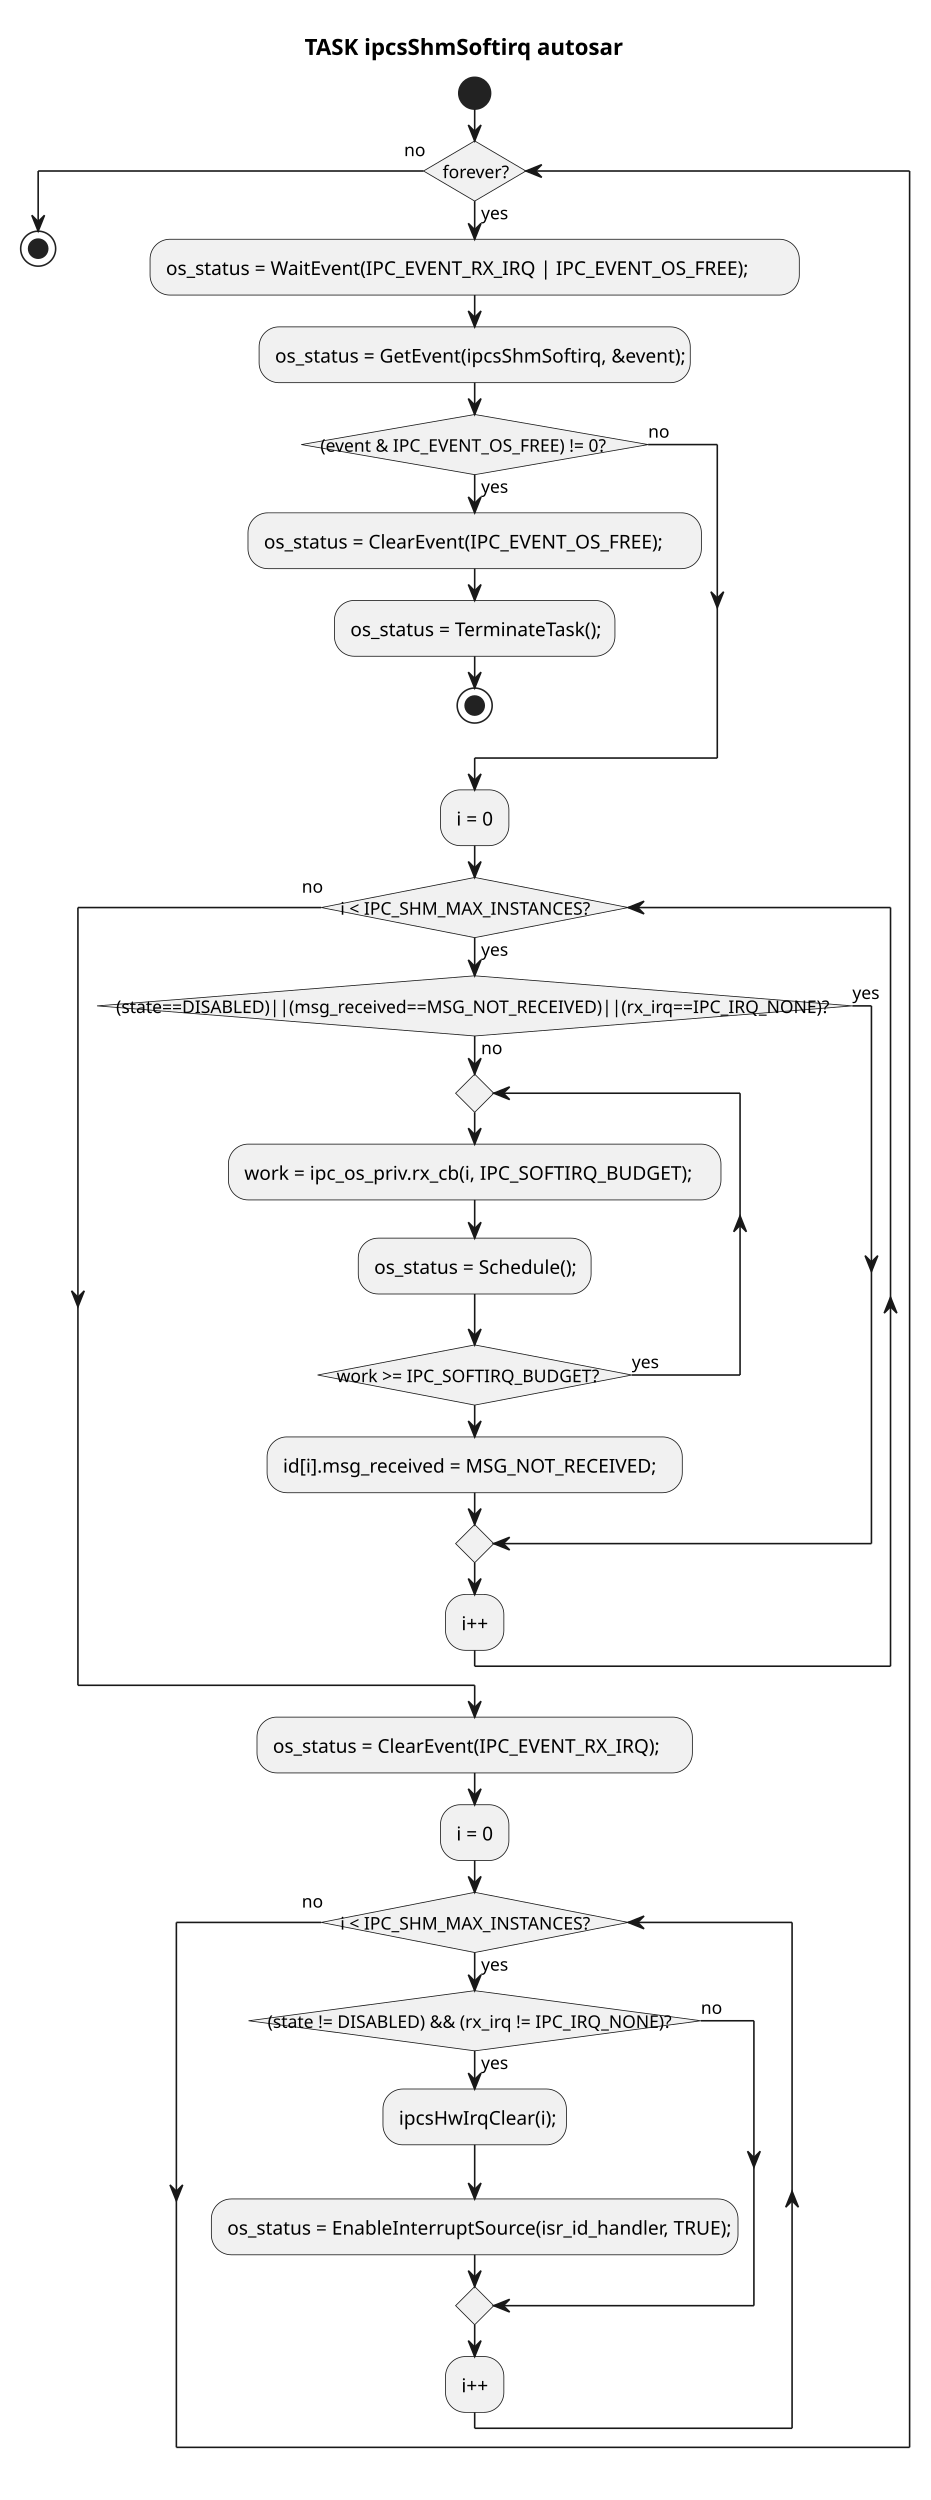
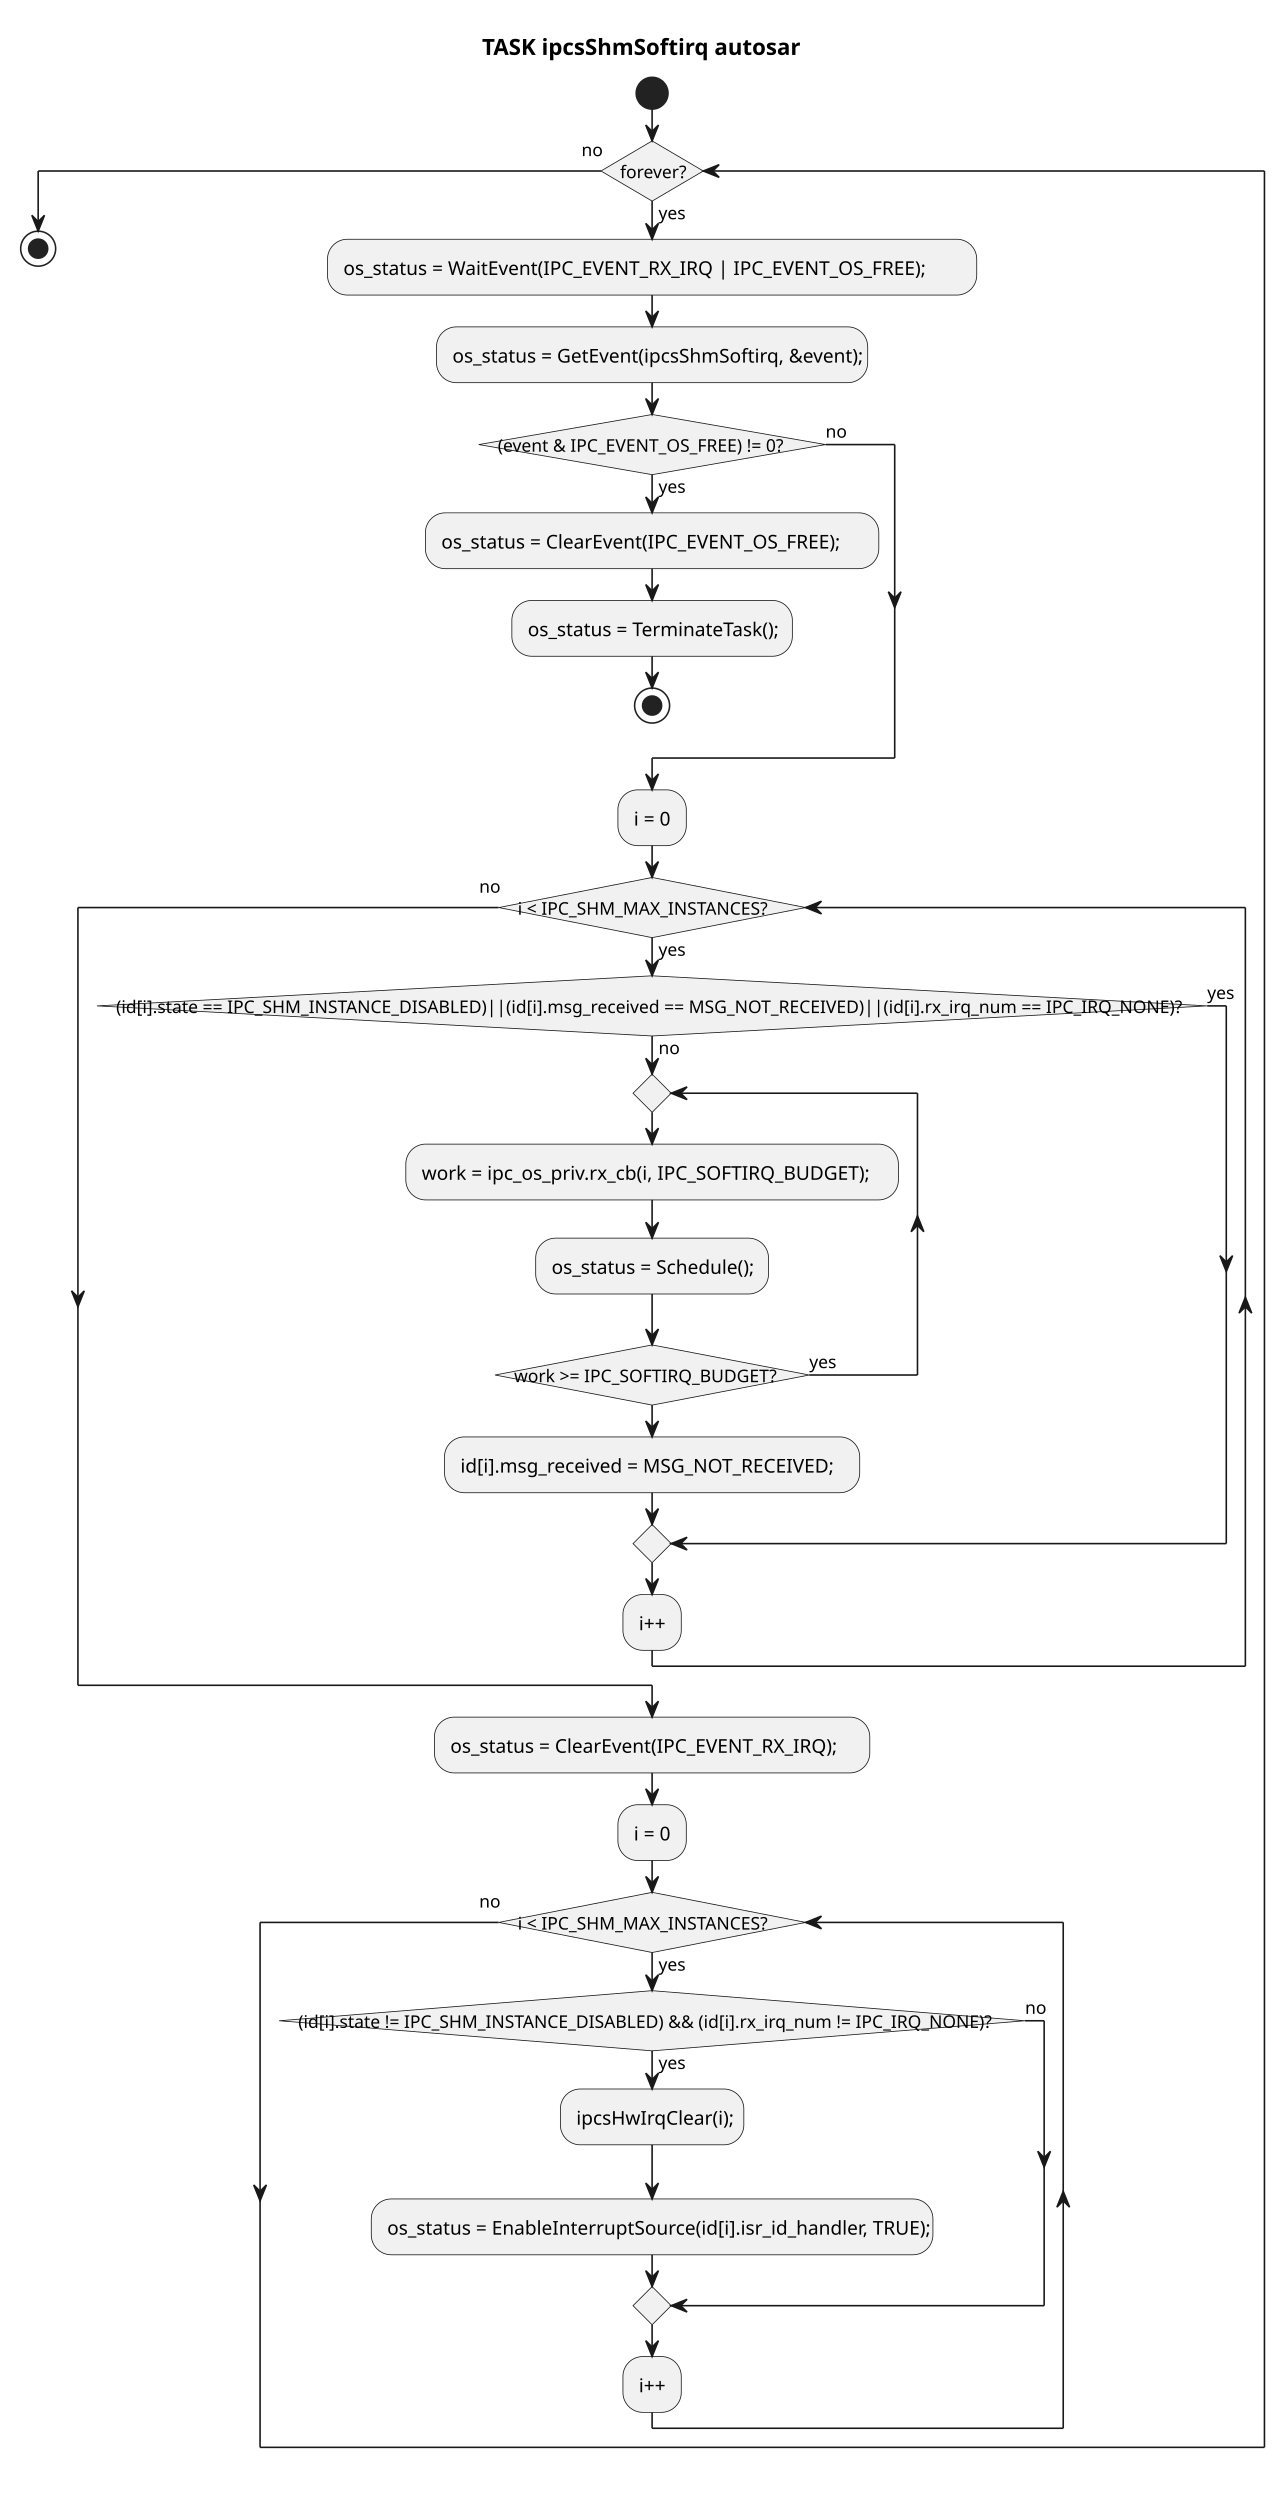
- <svg xmlns="http://www.w3.org/2000/svg" contentStyleType="text/css" data-diagram-type="ACTIVITY" height="1572px" preserveAspectRatio="none" style="width:585px;height:1572px;background:#FFFFFF;" version="1.1" viewBox="0 0 585 1572" width="585px" zoomAndPan="magnify">
+ <svg xmlns="http://www.w3.org/2000/svg" contentStyleType="text/css" data-diagram-type="ACTIVITY" height="1572px" preserveAspectRatio="none" style="width:809px;height:1572px;background:#FFFFFF;" version="1.1" viewBox="0 0 809 1572" width="809px" zoomAndPan="magnify">
  <defs />
  <g>
    <g class="title" data-source-line="4">
-       <text fill="#000000" font-family="sans-serif" font-size="14" font-weight="bold" lengthAdjust="spacing" textLength="199.917" x="191.523" y="34.533">TASK ipcsShmSoftirq autosar</text>
+       <text fill="#000000" font-family="sans-serif" font-size="14" font-weight="bold" lengthAdjust="spacing" textLength="199.917" x="303.086" y="34.533">TASK ipcsShmSoftirq autosar</text>
    </g>
-     <ellipse cx="298.481" cy="58.609" fill="#222222" rx="10" ry="10" style="stroke:#222222;stroke-width:1;" />
-     <rect fill="#F1F1F1" height="35.094" rx="12.5" ry="12.5" style="stroke:#181818;stroke-width:0.5;" width="408.248" x="94.357" y="150.445" />
-     <text fill="#000000" font-family="sans-serif" font-size="12" lengthAdjust="spacing" textLength="388.248" x="104.357" y="172.902">os_status = WaitEvent(IPC_EVENT_RX_IRQ | IPC_EVENT_OS_FREE);</text>
-     <rect fill="#F1F1F1" height="35.094" rx="12.5" ry="12.5" style="stroke:#181818;stroke-width:0.5;" width="271.115" x="162.924" y="205.539" />
-     <text fill="#000000" font-family="sans-serif" font-size="12" lengthAdjust="spacing" textLength="251.115" x="172.924" y="227.996">os_status = GetEvent(ipcsShmSoftirq, &amp;event);</text>
-     <rect fill="#F1F1F1" height="35.094" rx="12.5" ry="12.5" style="stroke:#181818;stroke-width:0.5;" width="285.102" x="155.93" y="322.469" />
-     <text fill="#000000" font-family="sans-serif" font-size="12" lengthAdjust="spacing" textLength="265.102" x="165.93" y="344.926">os_status = ClearEvent(IPC_EVENT_OS_FREE);</text>
-     <rect fill="#F1F1F1" height="35.094" rx="12.5" ry="12.5" style="stroke:#181818;stroke-width:0.5;" width="176.387" x="210.288" y="377.562" />
-     <text fill="#000000" font-family="sans-serif" font-size="12" lengthAdjust="spacing" textLength="156.387" x="220.288" y="400.019">os_status = TerminateTask();</text>
-     <ellipse cx="298.481" cy="443.656" fill="none" rx="11" ry="11" style="stroke:#222222;stroke-width:1;" />
-     <ellipse cx="298.481" cy="443.656" fill="#222222" rx="6" ry="6" style="stroke:#222222;stroke-width:1;" />
-     <polygon fill="#F1F1F1" points="298.481,260.633,407.534,279.551,298.481,298.469,189.428,279.551" style="stroke:#181818;stroke-width:0.5;" />
-     <text fill="#000000" font-family="sans-serif" font-size="11" lengthAdjust="spacing" textLength="17.118" x="302.481" y="309.888">yes</text>
-     <text fill="#000000" font-family="sans-serif" font-size="11" lengthAdjust="spacing" textLength="194.106" x="201.428" y="284.052">(event &amp; IPC_EVENT_OS_FREE) != 0?</text>
-     <text fill="#000000" font-family="sans-serif" font-size="11" lengthAdjust="spacing" textLength="12.235" x="407.534" y="275.216">no</text>
-     <rect fill="#F1F1F1" height="35.094" rx="12.5" ry="12.5" style="stroke:#181818;stroke-width:0.5;" width="43.016" x="276.973" y="496.656" />
-     <text fill="#000000" font-family="sans-serif" font-size="12" lengthAdjust="spacing" textLength="23.016" x="286.973" y="519.113">i = 0</text>
-     <rect fill="#F1F1F1" height="35.094" rx="12.5" ry="12.5" style="stroke:#181818;stroke-width:0.5;" width="309.734" x="143.614" y="719.422" />
-     <text fill="#000000" font-family="sans-serif" font-size="12" lengthAdjust="spacing" textLength="289.734" x="153.614" y="741.879">work = ipc_os_priv.rx_cb(i, IPC_SOFTIRQ_BUDGET);</text>
-     <rect fill="#F1F1F1" height="35.094" rx="12.5" ry="12.5" style="stroke:#181818;stroke-width:0.5;" width="146.404" x="225.279" y="778.557" />
-     <text fill="#000000" font-family="sans-serif" font-size="12" lengthAdjust="spacing" textLength="126.404" x="235.279" y="801.014">os_status = Schedule();</text>
-     <polygon fill="#F1F1F1" points="298.481,675.422,310.481,687.422,298.481,699.422,286.481,687.422,298.481,675.422" style="stroke:#181818;stroke-width:0.5;" />
-     <polygon fill="#F1F1F1" points="298.481,845.691,397.281,864.609,298.481,883.527,199.682,864.609" style="stroke:#181818;stroke-width:0.5;" />
-     <text fill="#000000" font-family="sans-serif" font-size="11" lengthAdjust="spacing" textLength="173.599" x="211.682" y="869.11">work &gt;= IPC_SOFTIRQ_BUDGET?</text>
-     <text fill="#000000" font-family="sans-serif" font-size="11" lengthAdjust="spacing" textLength="17.118" x="397.281" y="860.274">yes</text>
-     <rect fill="#F1F1F1" height="35.094" rx="12.5" ry="12.5" style="stroke:#181818;stroke-width:0.5;" width="261.078" x="167.942" y="903.527" />
-     <text fill="#000000" font-family="sans-serif" font-size="12" lengthAdjust="spacing" textLength="241.078" x="177.942" y="925.984">id[i].msg_received = MSG_NOT_RECEIVED;</text>
-     <polygon fill="#F1F1F1" points="298.481,613.586,535.962,632.504,298.481,651.422,61,632.504" style="stroke:#181818;stroke-width:0.5;" />
-     <text fill="#000000" font-family="sans-serif" font-size="11" lengthAdjust="spacing" textLength="12.235" x="302.481" y="662.841">no</text>
-     <text fill="#000000" font-family="sans-serif" font-size="11" lengthAdjust="spacing" textLength="450.962" x="73" y="637.005">(state==DISABLED)||(msg_received==MSG_NOT_RECEIVED)||(rx_irq==IPC_IRQ_NONE)?</text>
-     <text fill="#000000" font-family="sans-serif" font-size="11" lengthAdjust="spacing" textLength="17.118" x="535.962" y="628.169">yes</text>
-     <polygon fill="#F1F1F1" points="298.481,958.621,310.481,970.621,298.481,982.621,286.481,970.621,298.481,958.621" style="stroke:#181818;stroke-width:0.5;" />
-     <rect fill="#F1F1F1" height="35.094" rx="12.5" ry="12.5" style="stroke:#181818;stroke-width:0.5;" width="36.682" x="280.14" y="1002.621" />
-     <text fill="#000000" font-family="sans-serif" font-size="12" lengthAdjust="spacing" textLength="16.682" x="290.14" y="1025.078">i++</text>
-     <polygon fill="#F1F1F1" points="298.481,551.75,394.993,570.668,298.481,589.586,201.97,570.668" style="stroke:#181818;stroke-width:0.5;" />
-     <text fill="#000000" font-family="sans-serif" font-size="11" lengthAdjust="spacing" textLength="17.118" x="302.481" y="601.005">yes</text>
-     <text fill="#000000" font-family="sans-serif" font-size="11" lengthAdjust="spacing" textLength="169.023" x="213.97" y="575.169">i &lt; IPC_SHM_MAX_INSTANCES?</text>
-     <text fill="#000000" font-family="sans-serif" font-size="11" lengthAdjust="spacing" textLength="12.235" x="189.734" y="561.333">no</text>
-     <rect fill="#F1F1F1" height="35.094" rx="12.5" ry="12.5" style="stroke:#181818;stroke-width:0.5;" width="273.764" x="161.599" y="1079.715" />
-     <text fill="#000000" font-family="sans-serif" font-size="12" lengthAdjust="spacing" textLength="253.764" x="171.599" y="1102.172">os_status = ClearEvent(IPC_EVENT_RX_IRQ);</text>
-     <rect fill="#F1F1F1" height="35.094" rx="12.5" ry="12.5" style="stroke:#181818;stroke-width:0.5;" width="43.016" x="276.973" y="1134.809" />
-     <text fill="#000000" font-family="sans-serif" font-size="12" lengthAdjust="spacing" textLength="23.016" x="286.973" y="1157.266">i = 0</text>
-     <rect fill="#F1F1F1" height="35.094" rx="12.5" ry="12.5" style="stroke:#181818;stroke-width:0.5;" width="115.344" x="240.809" y="1313.574" />
-     <text fill="#000000" font-family="sans-serif" font-size="12" lengthAdjust="spacing" textLength="95.344" x="250.809" y="1336.031">ipcsHwIrqClear(i);</text>
-     <rect fill="#F1F1F1" height="35.094" rx="12.5" ry="12.5" style="stroke:#181818;stroke-width:0.5;" width="331.156" x="132.903" y="1382.709" />
-     <text fill="#000000" font-family="sans-serif" font-size="12" lengthAdjust="spacing" textLength="311.156" x="142.903" y="1405.166">os_status = EnableInterruptSource(isr_id_handler, TRUE);</text>
-     <polygon fill="#F1F1F1" points="298.481,1251.738,440.687,1270.656,298.481,1289.574,156.275,1270.656" style="stroke:#181818;stroke-width:0.5;" />
-     <text fill="#000000" font-family="sans-serif" font-size="11" lengthAdjust="spacing" textLength="17.118" x="302.481" y="1300.993">yes</text>
-     <text fill="#000000" font-family="sans-serif" font-size="11" lengthAdjust="spacing" textLength="260.412" x="168.275" y="1275.157">(state != DISABLED) &amp;&amp; (rx_irq != IPC_IRQ_NONE)?</text>
-     <text fill="#000000" font-family="sans-serif" font-size="11" lengthAdjust="spacing" textLength="12.235" x="440.687" y="1266.321">no</text>
-     <polygon fill="#F1F1F1" points="298.481,1437.803,310.481,1449.803,298.481,1461.803,286.481,1449.803,298.481,1437.803" style="stroke:#181818;stroke-width:0.5;" />
-     <rect fill="#F1F1F1" height="35.094" rx="12.5" ry="12.5" style="stroke:#181818;stroke-width:0.5;" width="36.682" x="280.14" y="1481.803" />
-     <text fill="#000000" font-family="sans-serif" font-size="12" lengthAdjust="spacing" textLength="16.682" x="290.14" y="1504.26">i++</text>
-     <polygon fill="#F1F1F1" points="298.481,1189.902,394.993,1208.82,298.481,1227.738,201.97,1208.82" style="stroke:#181818;stroke-width:0.5;" />
-     <text fill="#000000" font-family="sans-serif" font-size="11" lengthAdjust="spacing" textLength="17.118" x="302.481" y="1239.157">yes</text>
-     <text fill="#000000" font-family="sans-serif" font-size="11" lengthAdjust="spacing" textLength="169.023" x="213.97" y="1213.321">i &lt; IPC_SHM_MAX_INSTANCES?</text>
-     <text fill="#000000" font-family="sans-serif" font-size="11" lengthAdjust="spacing" textLength="12.235" x="189.734" y="1199.485">no</text>
-     <polygon fill="#F1F1F1" points="298.481,88.609,330.658,107.527,298.481,126.445,266.305,107.527" style="stroke:#181818;stroke-width:0.5;" />
-     <text fill="#000000" font-family="sans-serif" font-size="11" lengthAdjust="spacing" textLength="17.118" x="302.481" y="137.864">yes</text>
-     <text fill="#000000" font-family="sans-serif" font-size="11" lengthAdjust="spacing" textLength="40.353" x="278.305" y="112.028">forever?</text>
-     <text fill="#000000" font-family="sans-serif" font-size="11" lengthAdjust="spacing" textLength="12.235" x="254.069" y="98.192">no</text>
+     <ellipse cx="410.044" cy="58.609" fill="#222222" rx="10" ry="10" style="stroke:#222222;stroke-width:1;" />
+     <rect fill="#F1F1F1" height="35.094" rx="12.5" ry="12.5" style="stroke:#181818;stroke-width:0.5;" width="408.248" x="205.92" y="150.445" />
+     <text fill="#000000" font-family="sans-serif" font-size="12" lengthAdjust="spacing" textLength="388.248" x="215.92" y="172.902">os_status = WaitEvent(IPC_EVENT_RX_IRQ | IPC_EVENT_OS_FREE);</text>
+     <rect fill="#F1F1F1" height="35.094" rx="12.5" ry="12.5" style="stroke:#181818;stroke-width:0.5;" width="271.115" x="274.487" y="205.539" />
+     <text fill="#000000" font-family="sans-serif" font-size="12" lengthAdjust="spacing" textLength="251.115" x="284.487" y="227.996">os_status = GetEvent(ipcsShmSoftirq, &amp;event);</text>
+     <rect fill="#F1F1F1" height="35.094" rx="12.5" ry="12.5" style="stroke:#181818;stroke-width:0.5;" width="285.102" x="267.493" y="322.469" />
+     <text fill="#000000" font-family="sans-serif" font-size="12" lengthAdjust="spacing" textLength="265.102" x="277.493" y="344.926">os_status = ClearEvent(IPC_EVENT_OS_FREE);</text>
+     <rect fill="#F1F1F1" height="35.094" rx="12.5" ry="12.5" style="stroke:#181818;stroke-width:0.5;" width="176.387" x="321.851" y="377.562" />
+     <text fill="#000000" font-family="sans-serif" font-size="12" lengthAdjust="spacing" textLength="156.387" x="331.851" y="400.019">os_status = TerminateTask();</text>
+     <ellipse cx="410.044" cy="443.656" fill="none" rx="11" ry="11" style="stroke:#222222;stroke-width:1;" />
+     <ellipse cx="410.044" cy="443.656" fill="#222222" rx="6" ry="6" style="stroke:#222222;stroke-width:1;" />
+     <polygon fill="#F1F1F1" points="410.044,260.633,519.097,279.551,410.044,298.469,300.991,279.551" style="stroke:#181818;stroke-width:0.5;" />
+     <text fill="#000000" font-family="sans-serif" font-size="11" lengthAdjust="spacing" textLength="17.118" x="414.044" y="309.888">yes</text>
+     <text fill="#000000" font-family="sans-serif" font-size="11" lengthAdjust="spacing" textLength="194.106" x="312.991" y="284.052">(event &amp; IPC_EVENT_OS_FREE) != 0?</text>
+     <text fill="#000000" font-family="sans-serif" font-size="11" lengthAdjust="spacing" textLength="12.235" x="519.097" y="275.216">no</text>
+     <rect fill="#F1F1F1" height="35.094" rx="12.5" ry="12.5" style="stroke:#181818;stroke-width:0.5;" width="43.016" x="388.536" y="496.656" />
+     <text fill="#000000" font-family="sans-serif" font-size="12" lengthAdjust="spacing" textLength="23.016" x="398.536" y="519.113">i = 0</text>
+     <rect fill="#F1F1F1" height="35.094" rx="12.5" ry="12.5" style="stroke:#181818;stroke-width:0.5;" width="309.734" x="255.177" y="719.422" />
+     <text fill="#000000" font-family="sans-serif" font-size="12" lengthAdjust="spacing" textLength="289.734" x="265.177" y="741.879">work = ipc_os_priv.rx_cb(i, IPC_SOFTIRQ_BUDGET);</text>
+     <rect fill="#F1F1F1" height="35.094" rx="12.5" ry="12.5" style="stroke:#181818;stroke-width:0.5;" width="146.404" x="336.842" y="778.557" />
+     <text fill="#000000" font-family="sans-serif" font-size="12" lengthAdjust="spacing" textLength="126.404" x="346.842" y="801.014">os_status = Schedule();</text>
+     <polygon fill="#F1F1F1" points="410.044,675.422,422.044,687.422,410.044,699.422,398.044,687.422,410.044,675.422" style="stroke:#181818;stroke-width:0.5;" />
+     <polygon fill="#F1F1F1" points="410.044,845.691,508.844,864.609,410.044,883.527,311.245,864.609" style="stroke:#181818;stroke-width:0.5;" />
+     <text fill="#000000" font-family="sans-serif" font-size="11" lengthAdjust="spacing" textLength="173.599" x="323.245" y="869.11">work &gt;= IPC_SOFTIRQ_BUDGET?</text>
+     <text fill="#000000" font-family="sans-serif" font-size="11" lengthAdjust="spacing" textLength="17.118" x="508.844" y="860.274">yes</text>
+     <rect fill="#F1F1F1" height="35.094" rx="12.5" ry="12.5" style="stroke:#181818;stroke-width:0.5;" width="261.078" x="279.505" y="903.527" />
+     <text fill="#000000" font-family="sans-serif" font-size="12" lengthAdjust="spacing" textLength="241.078" x="289.505" y="925.984">id[i].msg_received = MSG_NOT_RECEIVED;</text>
+     <polygon fill="#F1F1F1" points="410.044,613.586,759.088,632.504,410.044,651.422,61,632.504" style="stroke:#181818;stroke-width:0.5;" />
+     <text fill="#000000" font-family="sans-serif" font-size="11" lengthAdjust="spacing" textLength="12.235" x="414.044" y="662.841">no</text>
+     <text fill="#000000" font-family="sans-serif" font-size="11" lengthAdjust="spacing" textLength="674.088" x="73" y="637.005">(id[i].state == IPC_SHM_INSTANCE_DISABLED)||(id[i].msg_received == MSG_NOT_RECEIVED)||(id[i].rx_irq_num == IPC_IRQ_NONE)?</text>
+     <text fill="#000000" font-family="sans-serif" font-size="11" lengthAdjust="spacing" textLength="17.118" x="759.088" y="628.169">yes</text>
+     <polygon fill="#F1F1F1" points="410.044,958.621,422.044,970.621,410.044,982.621,398.044,970.621,410.044,958.621" style="stroke:#181818;stroke-width:0.5;" />
+     <rect fill="#F1F1F1" height="35.094" rx="12.5" ry="12.5" style="stroke:#181818;stroke-width:0.5;" width="36.682" x="391.703" y="1002.621" />
+     <text fill="#000000" font-family="sans-serif" font-size="12" lengthAdjust="spacing" textLength="16.682" x="401.703" y="1025.078">i++</text>
+     <polygon fill="#F1F1F1" points="410.044,551.75,506.556,570.668,410.044,589.586,313.533,570.668" style="stroke:#181818;stroke-width:0.5;" />
+     <text fill="#000000" font-family="sans-serif" font-size="11" lengthAdjust="spacing" textLength="17.118" x="414.044" y="601.005">yes</text>
+     <text fill="#000000" font-family="sans-serif" font-size="11" lengthAdjust="spacing" textLength="169.023" x="325.533" y="575.169">i &lt; IPC_SHM_MAX_INSTANCES?</text>
+     <text fill="#000000" font-family="sans-serif" font-size="11" lengthAdjust="spacing" textLength="12.235" x="301.297" y="561.333">no</text>
+     <rect fill="#F1F1F1" height="35.094" rx="12.5" ry="12.5" style="stroke:#181818;stroke-width:0.5;" width="273.764" x="273.162" y="1079.715" />
+     <text fill="#000000" font-family="sans-serif" font-size="12" lengthAdjust="spacing" textLength="253.764" x="283.162" y="1102.172">os_status = ClearEvent(IPC_EVENT_RX_IRQ);</text>
+     <rect fill="#F1F1F1" height="35.094" rx="12.5" ry="12.5" style="stroke:#181818;stroke-width:0.5;" width="43.016" x="388.536" y="1134.809" />
+     <text fill="#000000" font-family="sans-serif" font-size="12" lengthAdjust="spacing" textLength="23.016" x="398.536" y="1157.266">i = 0</text>
+     <rect fill="#F1F1F1" height="35.094" rx="12.5" ry="12.5" style="stroke:#181818;stroke-width:0.5;" width="115.344" x="352.372" y="1313.574" />
+     <text fill="#000000" font-family="sans-serif" font-size="12" lengthAdjust="spacing" textLength="95.344" x="362.372" y="1336.031">ipcsHwIrqClear(i);</text>
+     <rect fill="#F1F1F1" height="35.094" rx="12.5" ry="12.5" style="stroke:#181818;stroke-width:0.5;" width="353.164" x="233.462" y="1382.709" />
+     <text fill="#000000" font-family="sans-serif" font-size="12" lengthAdjust="spacing" textLength="333.164" x="243.462" y="1405.166">os_status = EnableInterruptSource(id[i].isr_id_handler, TRUE);</text>
+     <polygon fill="#F1F1F1" points="410.044,1251.738,644.558,1270.656,410.044,1289.574,175.53,1270.656" style="stroke:#181818;stroke-width:0.5;" />
+     <text fill="#000000" font-family="sans-serif" font-size="11" lengthAdjust="spacing" textLength="17.118" x="414.044" y="1300.993">yes</text>
+     <text fill="#000000" font-family="sans-serif" font-size="11" lengthAdjust="spacing" textLength="445.027" x="187.53" y="1275.157">(id[i].state != IPC_SHM_INSTANCE_DISABLED) &amp;&amp; (id[i].rx_irq_num != IPC_IRQ_NONE)?</text>
+     <text fill="#000000" font-family="sans-serif" font-size="11" lengthAdjust="spacing" textLength="12.235" x="644.558" y="1266.321">no</text>
+     <polygon fill="#F1F1F1" points="410.044,1437.803,422.044,1449.803,410.044,1461.803,398.044,1449.803,410.044,1437.803" style="stroke:#181818;stroke-width:0.5;" />
+     <rect fill="#F1F1F1" height="35.094" rx="12.5" ry="12.5" style="stroke:#181818;stroke-width:0.5;" width="36.682" x="391.703" y="1481.803" />
+     <text fill="#000000" font-family="sans-serif" font-size="12" lengthAdjust="spacing" textLength="16.682" x="401.703" y="1504.26">i++</text>
+     <polygon fill="#F1F1F1" points="410.044,1189.902,506.556,1208.82,410.044,1227.738,313.533,1208.82" style="stroke:#181818;stroke-width:0.5;" />
+     <text fill="#000000" font-family="sans-serif" font-size="11" lengthAdjust="spacing" textLength="17.118" x="414.044" y="1239.157">yes</text>
+     <text fill="#000000" font-family="sans-serif" font-size="11" lengthAdjust="spacing" textLength="169.023" x="325.533" y="1213.321">i &lt; IPC_SHM_MAX_INSTANCES?</text>
+     <text fill="#000000" font-family="sans-serif" font-size="11" lengthAdjust="spacing" textLength="12.235" x="301.297" y="1199.485">no</text>
+     <polygon fill="#F1F1F1" points="410.044,88.609,442.221,107.527,410.044,126.445,377.868,107.527" style="stroke:#181818;stroke-width:0.5;" />
+     <text fill="#000000" font-family="sans-serif" font-size="11" lengthAdjust="spacing" textLength="17.118" x="414.044" y="137.864">yes</text>
+     <text fill="#000000" font-family="sans-serif" font-size="11" lengthAdjust="spacing" textLength="40.353" x="389.868" y="112.028">forever?</text>
+     <text fill="#000000" font-family="sans-serif" font-size="11" lengthAdjust="spacing" textLength="12.235" x="365.632" y="98.192">no</text>
    <ellipse cx="24" cy="156.363" fill="none" rx="11" ry="11" style="stroke:#222222;stroke-width:1;" />
    <ellipse cx="24" cy="156.363" fill="#222222" rx="6" ry="6" style="stroke:#222222;stroke-width:1;" />
-     <line style="stroke:#181818;stroke-width:1;" x1="298.481" x2="298.481" y1="185.539" y2="205.539" />
-     <polygon fill="#181818" points="294.481,195.539,298.481,205.539,302.481,195.539,298.481,199.539" style="stroke:#181818;stroke-width:1;" />
-     <line style="stroke:#181818;stroke-width:1;" x1="298.481" x2="298.481" y1="357.562" y2="377.562" />
-     <polygon fill="#181818" points="294.481,367.562,298.481,377.562,302.481,367.562,298.481,371.562" style="stroke:#181818;stroke-width:1;" />
-     <line style="stroke:#181818;stroke-width:1;" x1="298.481" x2="298.481" y1="412.656" y2="432.656" />
-     <polygon fill="#181818" points="294.481,422.656,298.481,432.656,302.481,422.656,298.481,426.656" style="stroke:#181818;stroke-width:1;" />
-     <line style="stroke:#181818;stroke-width:1;" x1="298.481" x2="298.481" y1="298.469" y2="322.469" />
-     <polygon fill="#181818" points="294.481,312.469,298.481,322.469,302.481,312.469,298.481,316.469" style="stroke:#181818;stroke-width:1;" />
-     <line style="stroke:#181818;stroke-width:1;" x1="407.534" x2="451.032" y1="279.551" y2="279.551" />
-     <polygon fill="#181818" points="447.032,372.103,451.032,382.103,455.032,372.103,451.032,376.103" style="stroke:#181818;stroke-width:1;" />
-     <line style="stroke:#181818;stroke-width:1;" x1="451.032" x2="451.032" y1="279.551" y2="476.656" />
-     <line style="stroke:#181818;stroke-width:1;" x1="451.032" x2="298.481" y1="476.656" y2="476.656" />
-     <line style="stroke:#181818;stroke-width:1;" x1="298.481" x2="298.481" y1="476.656" y2="496.656" />
-     <polygon fill="#181818" points="294.481,486.656,298.481,496.656,302.481,486.656,298.481,490.656" style="stroke:#181818;stroke-width:1;" />
-     <line style="stroke:#181818;stroke-width:1;" x1="298.481" x2="298.481" y1="240.633" y2="260.633" />
-     <polygon fill="#181818" points="294.481,250.633,298.481,260.633,302.481,250.633,298.481,254.633" style="stroke:#181818;stroke-width:1;" />
-     <line style="stroke:#181818;stroke-width:1;" x1="298.481" x2="298.481" y1="754.516" y2="778.557" />
-     <polygon fill="#181818" points="294.481,768.557,298.481,778.557,302.481,768.557,298.481,772.557" style="stroke:#181818;stroke-width:1;" />
-     <line style="stroke:#181818;stroke-width:1;" x1="298.481" x2="298.481" y1="699.422" y2="719.422" />
-     <polygon fill="#181818" points="294.481,709.422,298.481,719.422,302.481,709.422,298.481,713.422" style="stroke:#181818;stroke-width:1;" />
-     <line style="stroke:#181818;stroke-width:1;" x1="397.281" x2="465.348" y1="864.609" y2="864.609" />
-     <polygon fill="#181818" points="461.348,774.516,465.348,764.516,469.348,774.516,465.348,770.516" style="stroke:#181818;stroke-width:1;" />
-     <line style="stroke:#181818;stroke-width:1;" x1="465.348" x2="465.348" y1="687.422" y2="864.609" />
-     <line style="stroke:#181818;stroke-width:1;" x1="465.348" x2="310.481" y1="687.422" y2="687.422" />
-     <polygon fill="#181818" points="320.481,683.422,310.481,687.422,320.481,691.422,316.481,687.422" style="stroke:#181818;stroke-width:1;" />
-     <line style="stroke:#181818;stroke-width:1;" x1="298.481" x2="298.481" y1="813.65" y2="845.691" />
-     <polygon fill="#181818" points="294.481,835.691,298.481,845.691,302.481,835.691,298.481,839.691" style="stroke:#181818;stroke-width:1;" />
-     <line style="stroke:#181818;stroke-width:1;" x1="298.481" x2="298.481" y1="883.527" y2="903.527" />
-     <polygon fill="#181818" points="294.481,893.527,298.481,903.527,302.481,893.527,298.481,897.527" style="stroke:#181818;stroke-width:1;" />
-     <line style="stroke:#181818;stroke-width:1;" x1="298.481" x2="298.481" y1="651.422" y2="675.422" />
-     <polygon fill="#181818" points="294.481,665.422,298.481,675.422,302.481,665.422,298.481,669.422" style="stroke:#181818;stroke-width:1;" />
-     <line style="stroke:#181818;stroke-width:1;" x1="535.962" x2="547.962" y1="632.504" y2="632.504" />
-     <polygon fill="#181818" points="543.962,789.562,547.962,799.562,551.962,789.562,547.962,793.562" style="stroke:#181818;stroke-width:1;" />
-     <line style="stroke:#181818;stroke-width:1;" x1="547.962" x2="547.962" y1="632.504" y2="970.621" />
-     <line style="stroke:#181818;stroke-width:1;" x1="547.962" x2="310.481" y1="970.621" y2="970.621" />
-     <polygon fill="#181818" points="320.481,966.621,310.481,970.621,320.481,974.621,316.481,970.621" style="stroke:#181818;stroke-width:1;" />
-     <line style="stroke:#181818;stroke-width:1;" x1="298.481" x2="298.481" y1="938.621" y2="958.621" />
-     <polygon fill="#181818" points="294.481,948.621,298.481,958.621,302.481,948.621,298.481,952.621" style="stroke:#181818;stroke-width:1;" />
-     <line style="stroke:#181818;stroke-width:1;" x1="298.481" x2="298.481" y1="982.621" y2="1002.621" />
-     <polygon fill="#181818" points="294.481,992.621,298.481,1002.621,302.481,992.621,298.481,996.621" style="stroke:#181818;stroke-width:1;" />
-     <line style="stroke:#181818;stroke-width:1;" x1="298.481" x2="298.481" y1="589.586" y2="613.586" />
-     <polygon fill="#181818" points="294.481,603.586,298.481,613.586,302.481,603.586,298.481,607.586" style="stroke:#181818;stroke-width:1;" />
-     <line style="stroke:#181818;stroke-width:1;" x1="298.481" x2="298.481" y1="1037.715" y2="1047.715" />
-     <line style="stroke:#181818;stroke-width:1;" x1="298.481" x2="559.962" y1="1047.715" y2="1047.715" />
-     <polygon fill="#181818" points="555.962,825.691,559.962,815.691,563.962,825.691,559.962,821.691" style="stroke:#181818;stroke-width:1;" />
-     <line style="stroke:#181818;stroke-width:1;" x1="559.962" x2="559.962" y1="570.668" y2="1047.715" />
-     <line style="stroke:#181818;stroke-width:1;" x1="559.962" x2="394.993" y1="570.668" y2="570.668" />
-     <polygon fill="#181818" points="404.993,566.668,394.993,570.668,404.993,574.668,400.993,570.668" style="stroke:#181818;stroke-width:1;" />
-     <line style="stroke:#181818;stroke-width:1;" x1="201.97" x2="49" y1="570.668" y2="570.668" />
+     <line style="stroke:#181818;stroke-width:1;" x1="410.044" x2="410.044" y1="185.539" y2="205.539" />
+     <polygon fill="#181818" points="406.044,195.539,410.044,205.539,414.044,195.539,410.044,199.539" style="stroke:#181818;stroke-width:1;" />
+     <line style="stroke:#181818;stroke-width:1;" x1="410.044" x2="410.044" y1="357.562" y2="377.562" />
+     <polygon fill="#181818" points="406.044,367.562,410.044,377.562,414.044,367.562,410.044,371.562" style="stroke:#181818;stroke-width:1;" />
+     <line style="stroke:#181818;stroke-width:1;" x1="410.044" x2="410.044" y1="412.656" y2="432.656" />
+     <polygon fill="#181818" points="406.044,422.656,410.044,432.656,414.044,422.656,410.044,426.656" style="stroke:#181818;stroke-width:1;" />
+     <line style="stroke:#181818;stroke-width:1;" x1="410.044" x2="410.044" y1="298.469" y2="322.469" />
+     <polygon fill="#181818" points="406.044,312.469,410.044,322.469,414.044,312.469,410.044,316.469" style="stroke:#181818;stroke-width:1;" />
+     <line style="stroke:#181818;stroke-width:1;" x1="519.097" x2="562.595" y1="279.551" y2="279.551" />
+     <polygon fill="#181818" points="558.595,372.103,562.595,382.103,566.595,372.103,562.595,376.103" style="stroke:#181818;stroke-width:1;" />
+     <line style="stroke:#181818;stroke-width:1;" x1="562.595" x2="562.595" y1="279.551" y2="476.656" />
+     <line style="stroke:#181818;stroke-width:1;" x1="562.595" x2="410.044" y1="476.656" y2="476.656" />
+     <line style="stroke:#181818;stroke-width:1;" x1="410.044" x2="410.044" y1="476.656" y2="496.656" />
+     <polygon fill="#181818" points="406.044,486.656,410.044,496.656,414.044,486.656,410.044,490.656" style="stroke:#181818;stroke-width:1;" />
+     <line style="stroke:#181818;stroke-width:1;" x1="410.044" x2="410.044" y1="240.633" y2="260.633" />
+     <polygon fill="#181818" points="406.044,250.633,410.044,260.633,414.044,250.633,410.044,254.633" style="stroke:#181818;stroke-width:1;" />
+     <line style="stroke:#181818;stroke-width:1;" x1="410.044" x2="410.044" y1="754.516" y2="778.557" />
+     <polygon fill="#181818" points="406.044,768.557,410.044,778.557,414.044,768.557,410.044,772.557" style="stroke:#181818;stroke-width:1;" />
+     <line style="stroke:#181818;stroke-width:1;" x1="410.044" x2="410.044" y1="699.422" y2="719.422" />
+     <polygon fill="#181818" points="406.044,709.422,410.044,719.422,414.044,709.422,410.044,713.422" style="stroke:#181818;stroke-width:1;" />
+     <line style="stroke:#181818;stroke-width:1;" x1="508.844" x2="576.911" y1="864.609" y2="864.609" />
+     <polygon fill="#181818" points="572.911,774.516,576.911,764.516,580.911,774.516,576.911,770.516" style="stroke:#181818;stroke-width:1;" />
+     <line style="stroke:#181818;stroke-width:1;" x1="576.911" x2="576.911" y1="687.422" y2="864.609" />
+     <line style="stroke:#181818;stroke-width:1;" x1="576.911" x2="422.044" y1="687.422" y2="687.422" />
+     <polygon fill="#181818" points="432.044,683.422,422.044,687.422,432.044,691.422,428.044,687.422" style="stroke:#181818;stroke-width:1;" />
+     <line style="stroke:#181818;stroke-width:1;" x1="410.044" x2="410.044" y1="813.65" y2="845.691" />
+     <polygon fill="#181818" points="406.044,835.691,410.044,845.691,414.044,835.691,410.044,839.691" style="stroke:#181818;stroke-width:1;" />
+     <line style="stroke:#181818;stroke-width:1;" x1="410.044" x2="410.044" y1="883.527" y2="903.527" />
+     <polygon fill="#181818" points="406.044,893.527,410.044,903.527,414.044,893.527,410.044,897.527" style="stroke:#181818;stroke-width:1;" />
+     <line style="stroke:#181818;stroke-width:1;" x1="410.044" x2="410.044" y1="651.422" y2="675.422" />
+     <polygon fill="#181818" points="406.044,665.422,410.044,675.422,414.044,665.422,410.044,669.422" style="stroke:#181818;stroke-width:1;" />
+     <line style="stroke:#181818;stroke-width:1;" x1="759.088" x2="771.088" y1="632.504" y2="632.504" />
+     <polygon fill="#181818" points="767.088,789.562,771.088,799.562,775.088,789.562,771.088,793.562" style="stroke:#181818;stroke-width:1;" />
+     <line style="stroke:#181818;stroke-width:1;" x1="771.088" x2="771.088" y1="632.504" y2="970.621" />
+     <line style="stroke:#181818;stroke-width:1;" x1="771.088" x2="422.044" y1="970.621" y2="970.621" />
+     <polygon fill="#181818" points="432.044,966.621,422.044,970.621,432.044,974.621,428.044,970.621" style="stroke:#181818;stroke-width:1;" />
+     <line style="stroke:#181818;stroke-width:1;" x1="410.044" x2="410.044" y1="938.621" y2="958.621" />
+     <polygon fill="#181818" points="406.044,948.621,410.044,958.621,414.044,948.621,410.044,952.621" style="stroke:#181818;stroke-width:1;" />
+     <line style="stroke:#181818;stroke-width:1;" x1="410.044" x2="410.044" y1="982.621" y2="1002.621" />
+     <polygon fill="#181818" points="406.044,992.621,410.044,1002.621,414.044,992.621,410.044,996.621" style="stroke:#181818;stroke-width:1;" />
+     <line style="stroke:#181818;stroke-width:1;" x1="410.044" x2="410.044" y1="589.586" y2="613.586" />
+     <polygon fill="#181818" points="406.044,603.586,410.044,613.586,414.044,603.586,410.044,607.586" style="stroke:#181818;stroke-width:1;" />
+     <line style="stroke:#181818;stroke-width:1;" x1="410.044" x2="410.044" y1="1037.715" y2="1047.715" />
+     <line style="stroke:#181818;stroke-width:1;" x1="410.044" x2="783.088" y1="1047.715" y2="1047.715" />
+     <polygon fill="#181818" points="779.088,825.691,783.088,815.691,787.088,825.691,783.088,821.691" style="stroke:#181818;stroke-width:1;" />
+     <line style="stroke:#181818;stroke-width:1;" x1="783.088" x2="783.088" y1="570.668" y2="1047.715" />
+     <line style="stroke:#181818;stroke-width:1;" x1="783.088" x2="506.556" y1="570.668" y2="570.668" />
+     <polygon fill="#181818" points="516.556,566.668,506.556,570.668,516.556,574.668,512.556,570.668" style="stroke:#181818;stroke-width:1;" />
+     <line style="stroke:#181818;stroke-width:1;" x1="313.533" x2="49" y1="570.668" y2="570.668" />
    <polygon fill="#181818" points="45,811.691,49,821.691,53,811.691,49,815.691" style="stroke:#181818;stroke-width:1;" />
    <line style="stroke:#181818;stroke-width:1;" x1="49" x2="49" y1="570.668" y2="1059.715" />
-     <line style="stroke:#181818;stroke-width:1;" x1="49" x2="298.481" y1="1059.715" y2="1059.715" />
-     <line style="stroke:#181818;stroke-width:1;" x1="298.481" x2="298.481" y1="1059.715" y2="1079.715" />
-     <polygon fill="#181818" points="294.481,1069.715,298.481,1079.715,302.481,1069.715,298.481,1073.715" style="stroke:#181818;stroke-width:1;" />
-     <line style="stroke:#181818;stroke-width:1;" x1="298.481" x2="298.481" y1="531.75" y2="551.75" />
-     <polygon fill="#181818" points="294.481,541.75,298.481,551.75,302.481,541.75,298.481,545.75" style="stroke:#181818;stroke-width:1;" />
-     <line style="stroke:#181818;stroke-width:1;" x1="298.481" x2="298.481" y1="1114.809" y2="1134.809" />
-     <polygon fill="#181818" points="294.481,1124.809,298.481,1134.809,302.481,1124.809,298.481,1128.809" style="stroke:#181818;stroke-width:1;" />
-     <line style="stroke:#181818;stroke-width:1;" x1="298.481" x2="298.481" y1="1348.668" y2="1382.709" />
-     <polygon fill="#181818" points="294.481,1372.709,298.481,1382.709,302.481,1372.709,298.481,1376.709" style="stroke:#181818;stroke-width:1;" />
-     <line style="stroke:#181818;stroke-width:1;" x1="298.481" x2="298.481" y1="1289.574" y2="1313.574" />
-     <polygon fill="#181818" points="294.481,1303.574,298.481,1313.574,302.481,1303.574,298.481,1307.574" style="stroke:#181818;stroke-width:1;" />
-     <line style="stroke:#181818;stroke-width:1;" x1="440.687" x2="474.059" y1="1270.656" y2="1270.656" />
-     <polygon fill="#181818" points="470.059,1352.709,474.059,1362.709,478.059,1352.709,474.059,1356.709" style="stroke:#181818;stroke-width:1;" />
-     <line style="stroke:#181818;stroke-width:1;" x1="474.059" x2="474.059" y1="1270.656" y2="1449.803" />
-     <line style="stroke:#181818;stroke-width:1;" x1="474.059" x2="310.481" y1="1449.803" y2="1449.803" />
-     <polygon fill="#181818" points="320.481,1445.803,310.481,1449.803,320.481,1453.803,316.481,1449.803" style="stroke:#181818;stroke-width:1;" />
-     <line style="stroke:#181818;stroke-width:1;" x1="298.481" x2="298.481" y1="1417.803" y2="1437.803" />
-     <polygon fill="#181818" points="294.481,1427.803,298.481,1437.803,302.481,1427.803,298.481,1431.803" style="stroke:#181818;stroke-width:1;" />
-     <line style="stroke:#181818;stroke-width:1;" x1="298.481" x2="298.481" y1="1461.803" y2="1481.803" />
-     <polygon fill="#181818" points="294.481,1471.803,298.481,1481.803,302.481,1471.803,298.481,1475.803" style="stroke:#181818;stroke-width:1;" />
-     <line style="stroke:#181818;stroke-width:1;" x1="298.481" x2="298.481" y1="1227.738" y2="1251.738" />
-     <polygon fill="#181818" points="294.481,1241.738,298.481,1251.738,302.481,1241.738,298.481,1245.738" style="stroke:#181818;stroke-width:1;" />
-     <line style="stroke:#181818;stroke-width:1;" x1="298.481" x2="298.481" y1="1516.897" y2="1526.897" />
-     <line style="stroke:#181818;stroke-width:1;" x1="298.481" x2="498.059" y1="1526.897" y2="1526.897" />
-     <polygon fill="#181818" points="494.059,1387.879,498.059,1377.879,502.059,1387.879,498.059,1383.879" style="stroke:#181818;stroke-width:1;" />
-     <line style="stroke:#181818;stroke-width:1;" x1="498.059" x2="498.059" y1="1208.82" y2="1526.897" />
-     <line style="stroke:#181818;stroke-width:1;" x1="498.059" x2="394.993" y1="1208.82" y2="1208.82" />
-     <polygon fill="#181818" points="404.993,1204.82,394.993,1208.82,404.993,1212.82,400.993,1208.82" style="stroke:#181818;stroke-width:1;" />
-     <line style="stroke:#181818;stroke-width:1;" x1="201.97" x2="110.903" y1="1208.82" y2="1208.82" />
-     <polygon fill="#181818" points="106.903,1373.879,110.903,1383.879,114.903,1373.879,110.903,1377.879" style="stroke:#181818;stroke-width:1;" />
-     <line style="stroke:#181818;stroke-width:1;" x1="110.903" x2="110.903" y1="1208.82" y2="1538.897" />
-     <line style="stroke:#181818;stroke-width:1;" x1="110.903" x2="571.962" y1="1538.897" y2="1538.897" />
-     <line style="stroke:#181818;stroke-width:1;" x1="571.962" x2="571.962" y1="107.527" y2="1538.897" />
-     <line style="stroke:#181818;stroke-width:1;" x1="571.962" x2="330.658" y1="107.527" y2="107.527" />
-     <polygon fill="#181818" points="340.658,103.527,330.658,107.527,340.658,111.527,336.658,107.527" style="stroke:#181818;stroke-width:1;" />
-     <line style="stroke:#181818;stroke-width:1;" x1="298.481" x2="298.481" y1="1169.902" y2="1189.902" />
-     <polygon fill="#181818" points="294.481,1179.902,298.481,1189.902,302.481,1179.902,298.481,1183.902" style="stroke:#181818;stroke-width:1;" />
-     <line style="stroke:#181818;stroke-width:1;" x1="298.481" x2="298.481" y1="126.445" y2="150.445" />
-     <polygon fill="#181818" points="294.481,140.445,298.481,150.445,302.481,140.445,298.481,144.445" style="stroke:#181818;stroke-width:1;" />
-     <line style="stroke:#181818;stroke-width:1;" x1="266.305" x2="24" y1="107.527" y2="107.527" />
+     <line style="stroke:#181818;stroke-width:1;" x1="49" x2="410.044" y1="1059.715" y2="1059.715" />
+     <line style="stroke:#181818;stroke-width:1;" x1="410.044" x2="410.044" y1="1059.715" y2="1079.715" />
+     <polygon fill="#181818" points="406.044,1069.715,410.044,1079.715,414.044,1069.715,410.044,1073.715" style="stroke:#181818;stroke-width:1;" />
+     <line style="stroke:#181818;stroke-width:1;" x1="410.044" x2="410.044" y1="531.75" y2="551.75" />
+     <polygon fill="#181818" points="406.044,541.75,410.044,551.75,414.044,541.75,410.044,545.75" style="stroke:#181818;stroke-width:1;" />
+     <line style="stroke:#181818;stroke-width:1;" x1="410.044" x2="410.044" y1="1114.809" y2="1134.809" />
+     <polygon fill="#181818" points="406.044,1124.809,410.044,1134.809,414.044,1124.809,410.044,1128.809" style="stroke:#181818;stroke-width:1;" />
+     <line style="stroke:#181818;stroke-width:1;" x1="410.044" x2="410.044" y1="1348.668" y2="1382.709" />
+     <polygon fill="#181818" points="406.044,1372.709,410.044,1382.709,414.044,1372.709,410.044,1376.709" style="stroke:#181818;stroke-width:1;" />
+     <line style="stroke:#181818;stroke-width:1;" x1="410.044" x2="410.044" y1="1289.574" y2="1313.574" />
+     <polygon fill="#181818" points="406.044,1303.574,410.044,1313.574,414.044,1303.574,410.044,1307.574" style="stroke:#181818;stroke-width:1;" />
+     <line style="stroke:#181818;stroke-width:1;" x1="644.558" x2="656.558" y1="1270.656" y2="1270.656" />
+     <polygon fill="#181818" points="652.558,1352.709,656.558,1362.709,660.558,1352.709,656.558,1356.709" style="stroke:#181818;stroke-width:1;" />
+     <line style="stroke:#181818;stroke-width:1;" x1="656.558" x2="656.558" y1="1270.656" y2="1449.803" />
+     <line style="stroke:#181818;stroke-width:1;" x1="656.558" x2="422.044" y1="1449.803" y2="1449.803" />
+     <polygon fill="#181818" points="432.044,1445.803,422.044,1449.803,432.044,1453.803,428.044,1449.803" style="stroke:#181818;stroke-width:1;" />
+     <line style="stroke:#181818;stroke-width:1;" x1="410.044" x2="410.044" y1="1417.803" y2="1437.803" />
+     <polygon fill="#181818" points="406.044,1427.803,410.044,1437.803,414.044,1427.803,410.044,1431.803" style="stroke:#181818;stroke-width:1;" />
+     <line style="stroke:#181818;stroke-width:1;" x1="410.044" x2="410.044" y1="1461.803" y2="1481.803" />
+     <polygon fill="#181818" points="406.044,1471.803,410.044,1481.803,414.044,1471.803,410.044,1475.803" style="stroke:#181818;stroke-width:1;" />
+     <line style="stroke:#181818;stroke-width:1;" x1="410.044" x2="410.044" y1="1227.738" y2="1251.738" />
+     <polygon fill="#181818" points="406.044,1241.738,410.044,1251.738,414.044,1241.738,410.044,1245.738" style="stroke:#181818;stroke-width:1;" />
+     <line style="stroke:#181818;stroke-width:1;" x1="410.044" x2="410.044" y1="1516.897" y2="1526.897" />
+     <line style="stroke:#181818;stroke-width:1;" x1="410.044" x2="668.558" y1="1526.897" y2="1526.897" />
+     <polygon fill="#181818" points="664.558,1387.879,668.558,1377.879,672.558,1387.879,668.558,1383.879" style="stroke:#181818;stroke-width:1;" />
+     <line style="stroke:#181818;stroke-width:1;" x1="668.558" x2="668.558" y1="1208.82" y2="1526.897" />
+     <line style="stroke:#181818;stroke-width:1;" x1="668.558" x2="506.556" y1="1208.82" y2="1208.82" />
+     <polygon fill="#181818" points="516.556,1204.82,506.556,1208.82,516.556,1212.82,512.556,1208.82" style="stroke:#181818;stroke-width:1;" />
+     <line style="stroke:#181818;stroke-width:1;" x1="313.533" x2="163.53" y1="1208.82" y2="1208.82" />
+     <polygon fill="#181818" points="159.53,1373.879,163.53,1383.879,167.53,1373.879,163.53,1377.879" style="stroke:#181818;stroke-width:1;" />
+     <line style="stroke:#181818;stroke-width:1;" x1="163.53" x2="163.53" y1="1208.82" y2="1538.897" />
+     <line style="stroke:#181818;stroke-width:1;" x1="163.53" x2="795.088" y1="1538.897" y2="1538.897" />
+     <line style="stroke:#181818;stroke-width:1;" x1="795.088" x2="795.088" y1="107.527" y2="1538.897" />
+     <line style="stroke:#181818;stroke-width:1;" x1="795.088" x2="442.221" y1="107.527" y2="107.527" />
+     <polygon fill="#181818" points="452.221,103.527,442.221,107.527,452.221,111.527,448.221,107.527" style="stroke:#181818;stroke-width:1;" />
+     <line style="stroke:#181818;stroke-width:1;" x1="410.044" x2="410.044" y1="1169.902" y2="1189.902" />
+     <polygon fill="#181818" points="406.044,1179.902,410.044,1189.902,414.044,1179.902,410.044,1183.902" style="stroke:#181818;stroke-width:1;" />
+     <line style="stroke:#181818;stroke-width:1;" x1="410.044" x2="410.044" y1="126.445" y2="150.445" />
+     <polygon fill="#181818" points="406.044,140.445,410.044,150.445,414.044,140.445,410.044,144.445" style="stroke:#181818;stroke-width:1;" />
+     <line style="stroke:#181818;stroke-width:1;" x1="377.868" x2="24" y1="107.527" y2="107.527" />
    <line style="stroke:#181818;stroke-width:1;" x1="24" x2="24" y1="107.527" y2="145.363" />
    <polygon fill="#181818" points="20,135.363,24,145.363,28,135.363,24,139.363" style="stroke:#181818;stroke-width:1;" />
-     <line style="stroke:#181818;stroke-width:1;" x1="298.481" x2="298.481" y1="68.609" y2="88.609" />
-     <polygon fill="#181818" points="294.481,78.609,298.481,88.609,302.481,78.609,298.481,82.609" style="stroke:#181818;stroke-width:1;" />
+     <line style="stroke:#181818;stroke-width:1;" x1="410.044" x2="410.044" y1="68.609" y2="88.609" />
+     <polygon fill="#181818" points="406.044,78.609,410.044,88.609,414.044,78.609,410.044,82.609" style="stroke:#181818;stroke-width:1;" />
  </g>
</svg>
